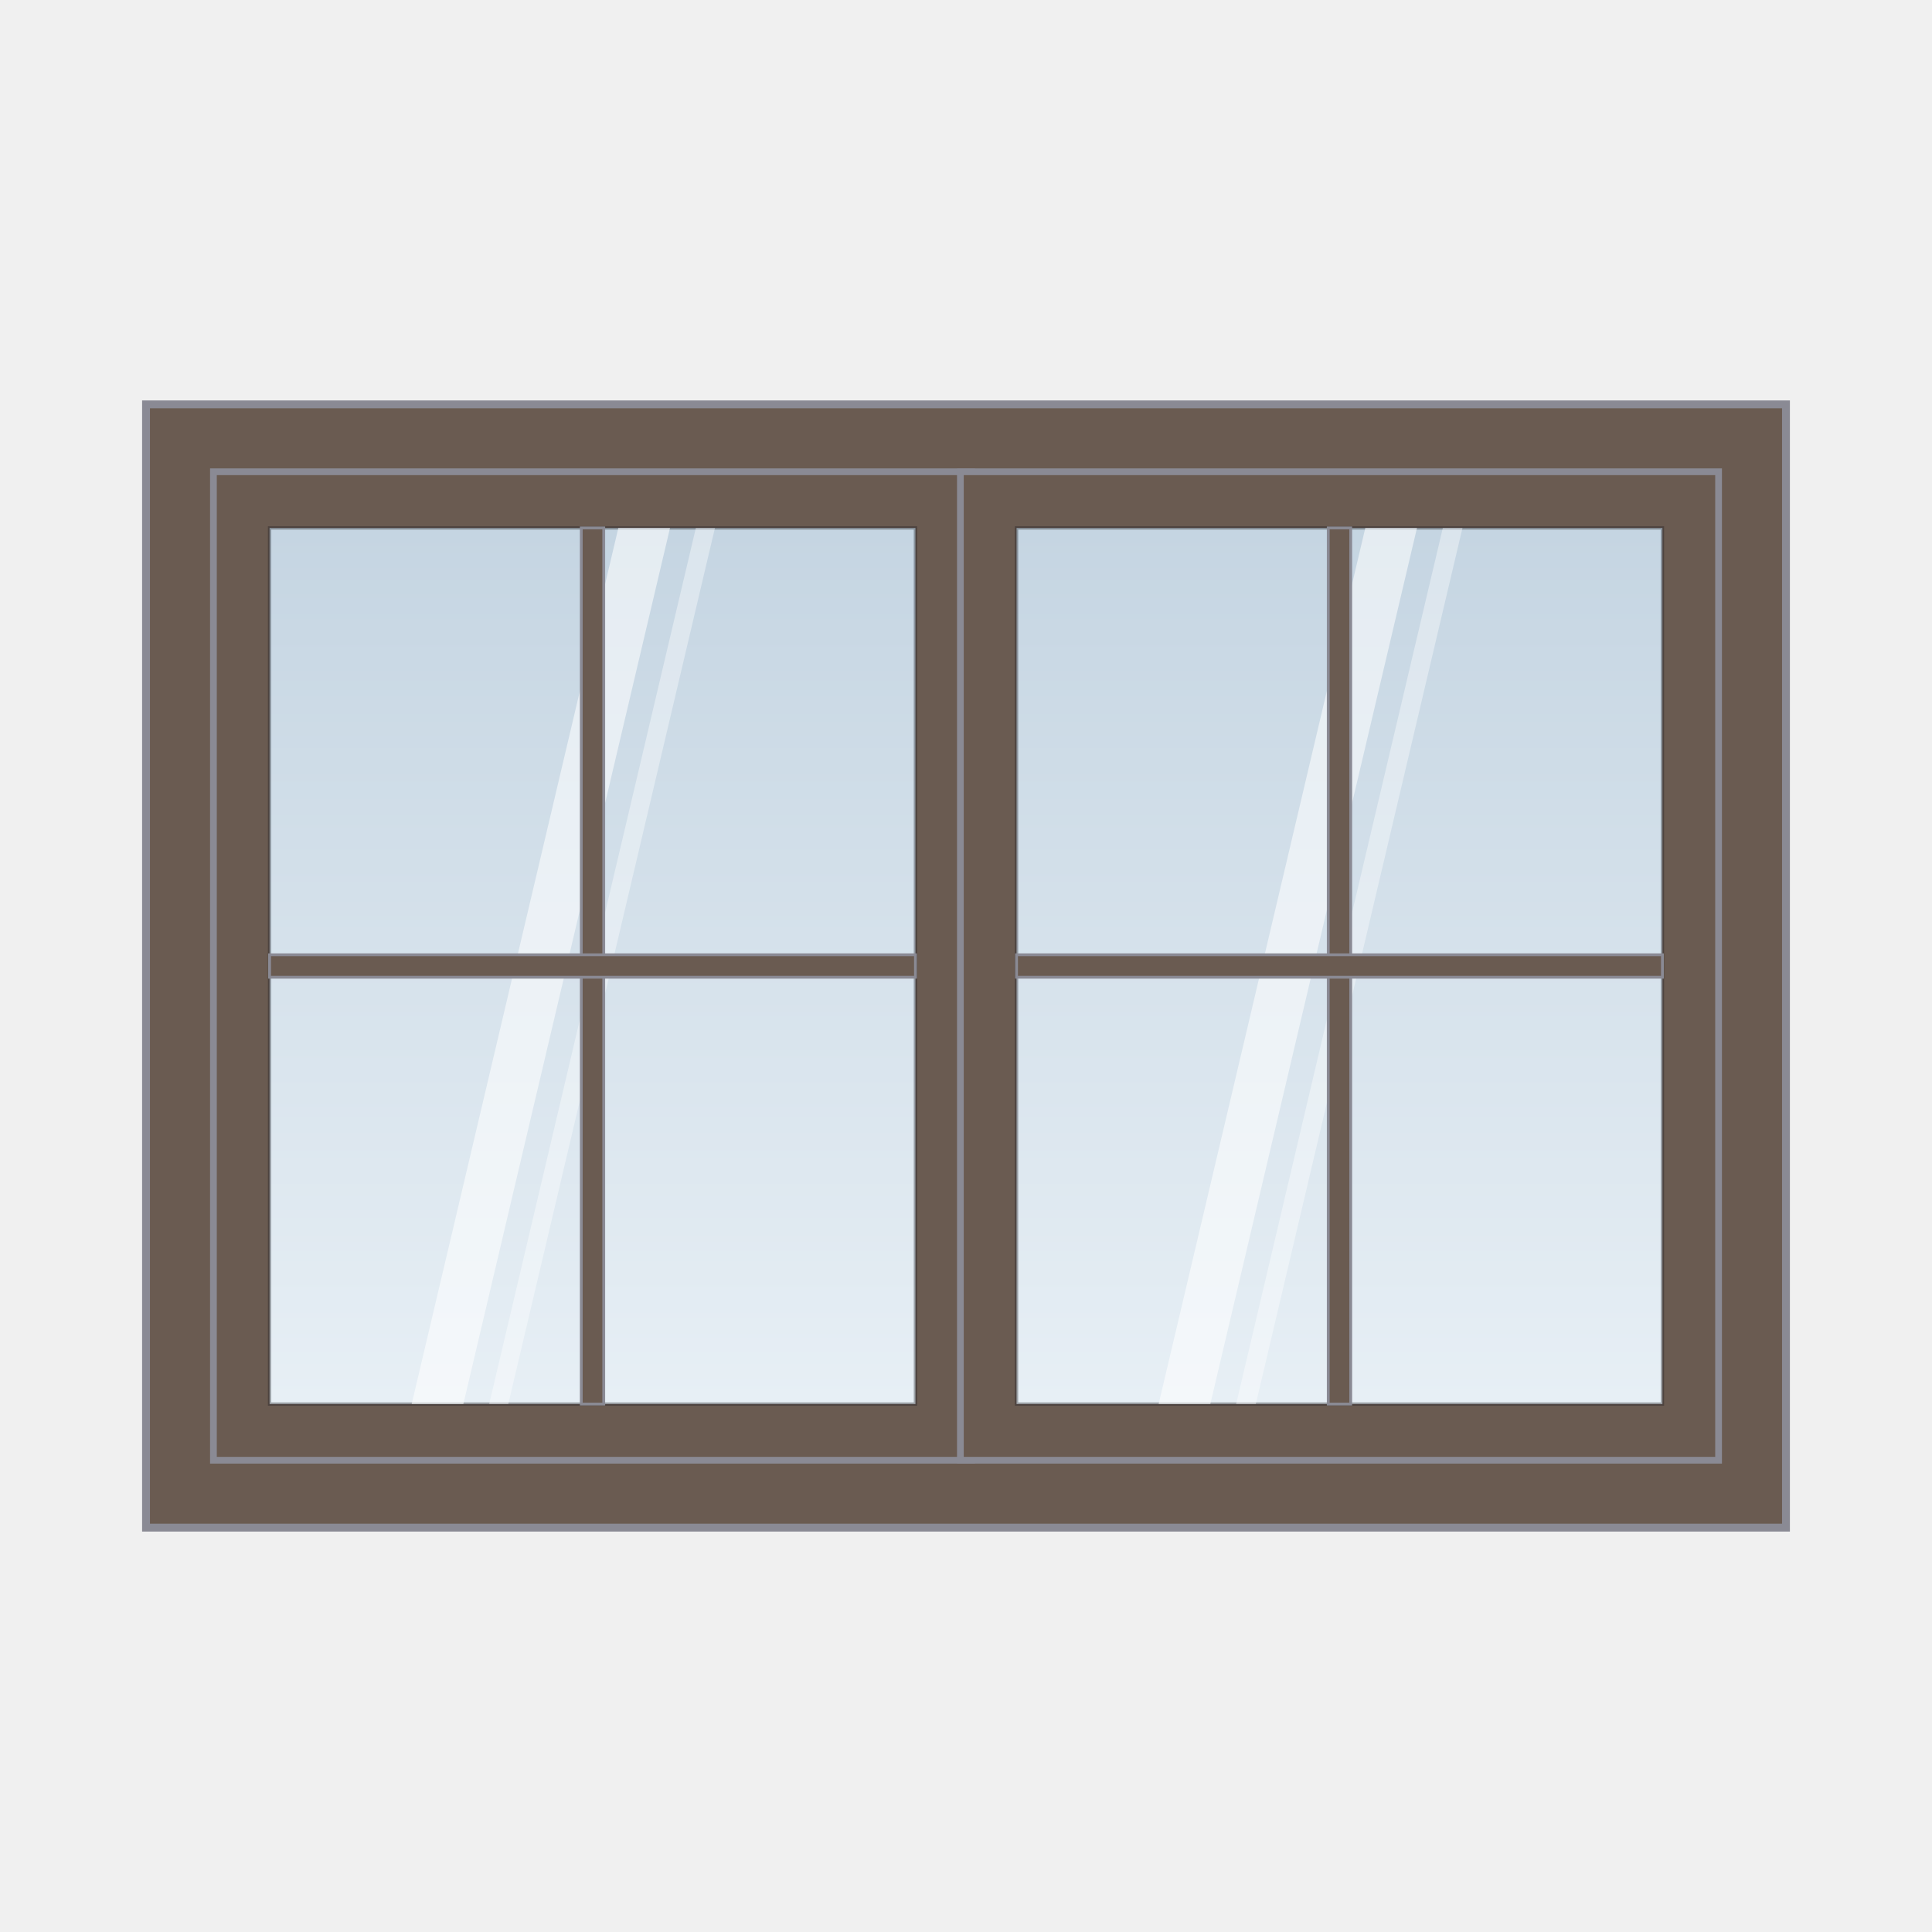
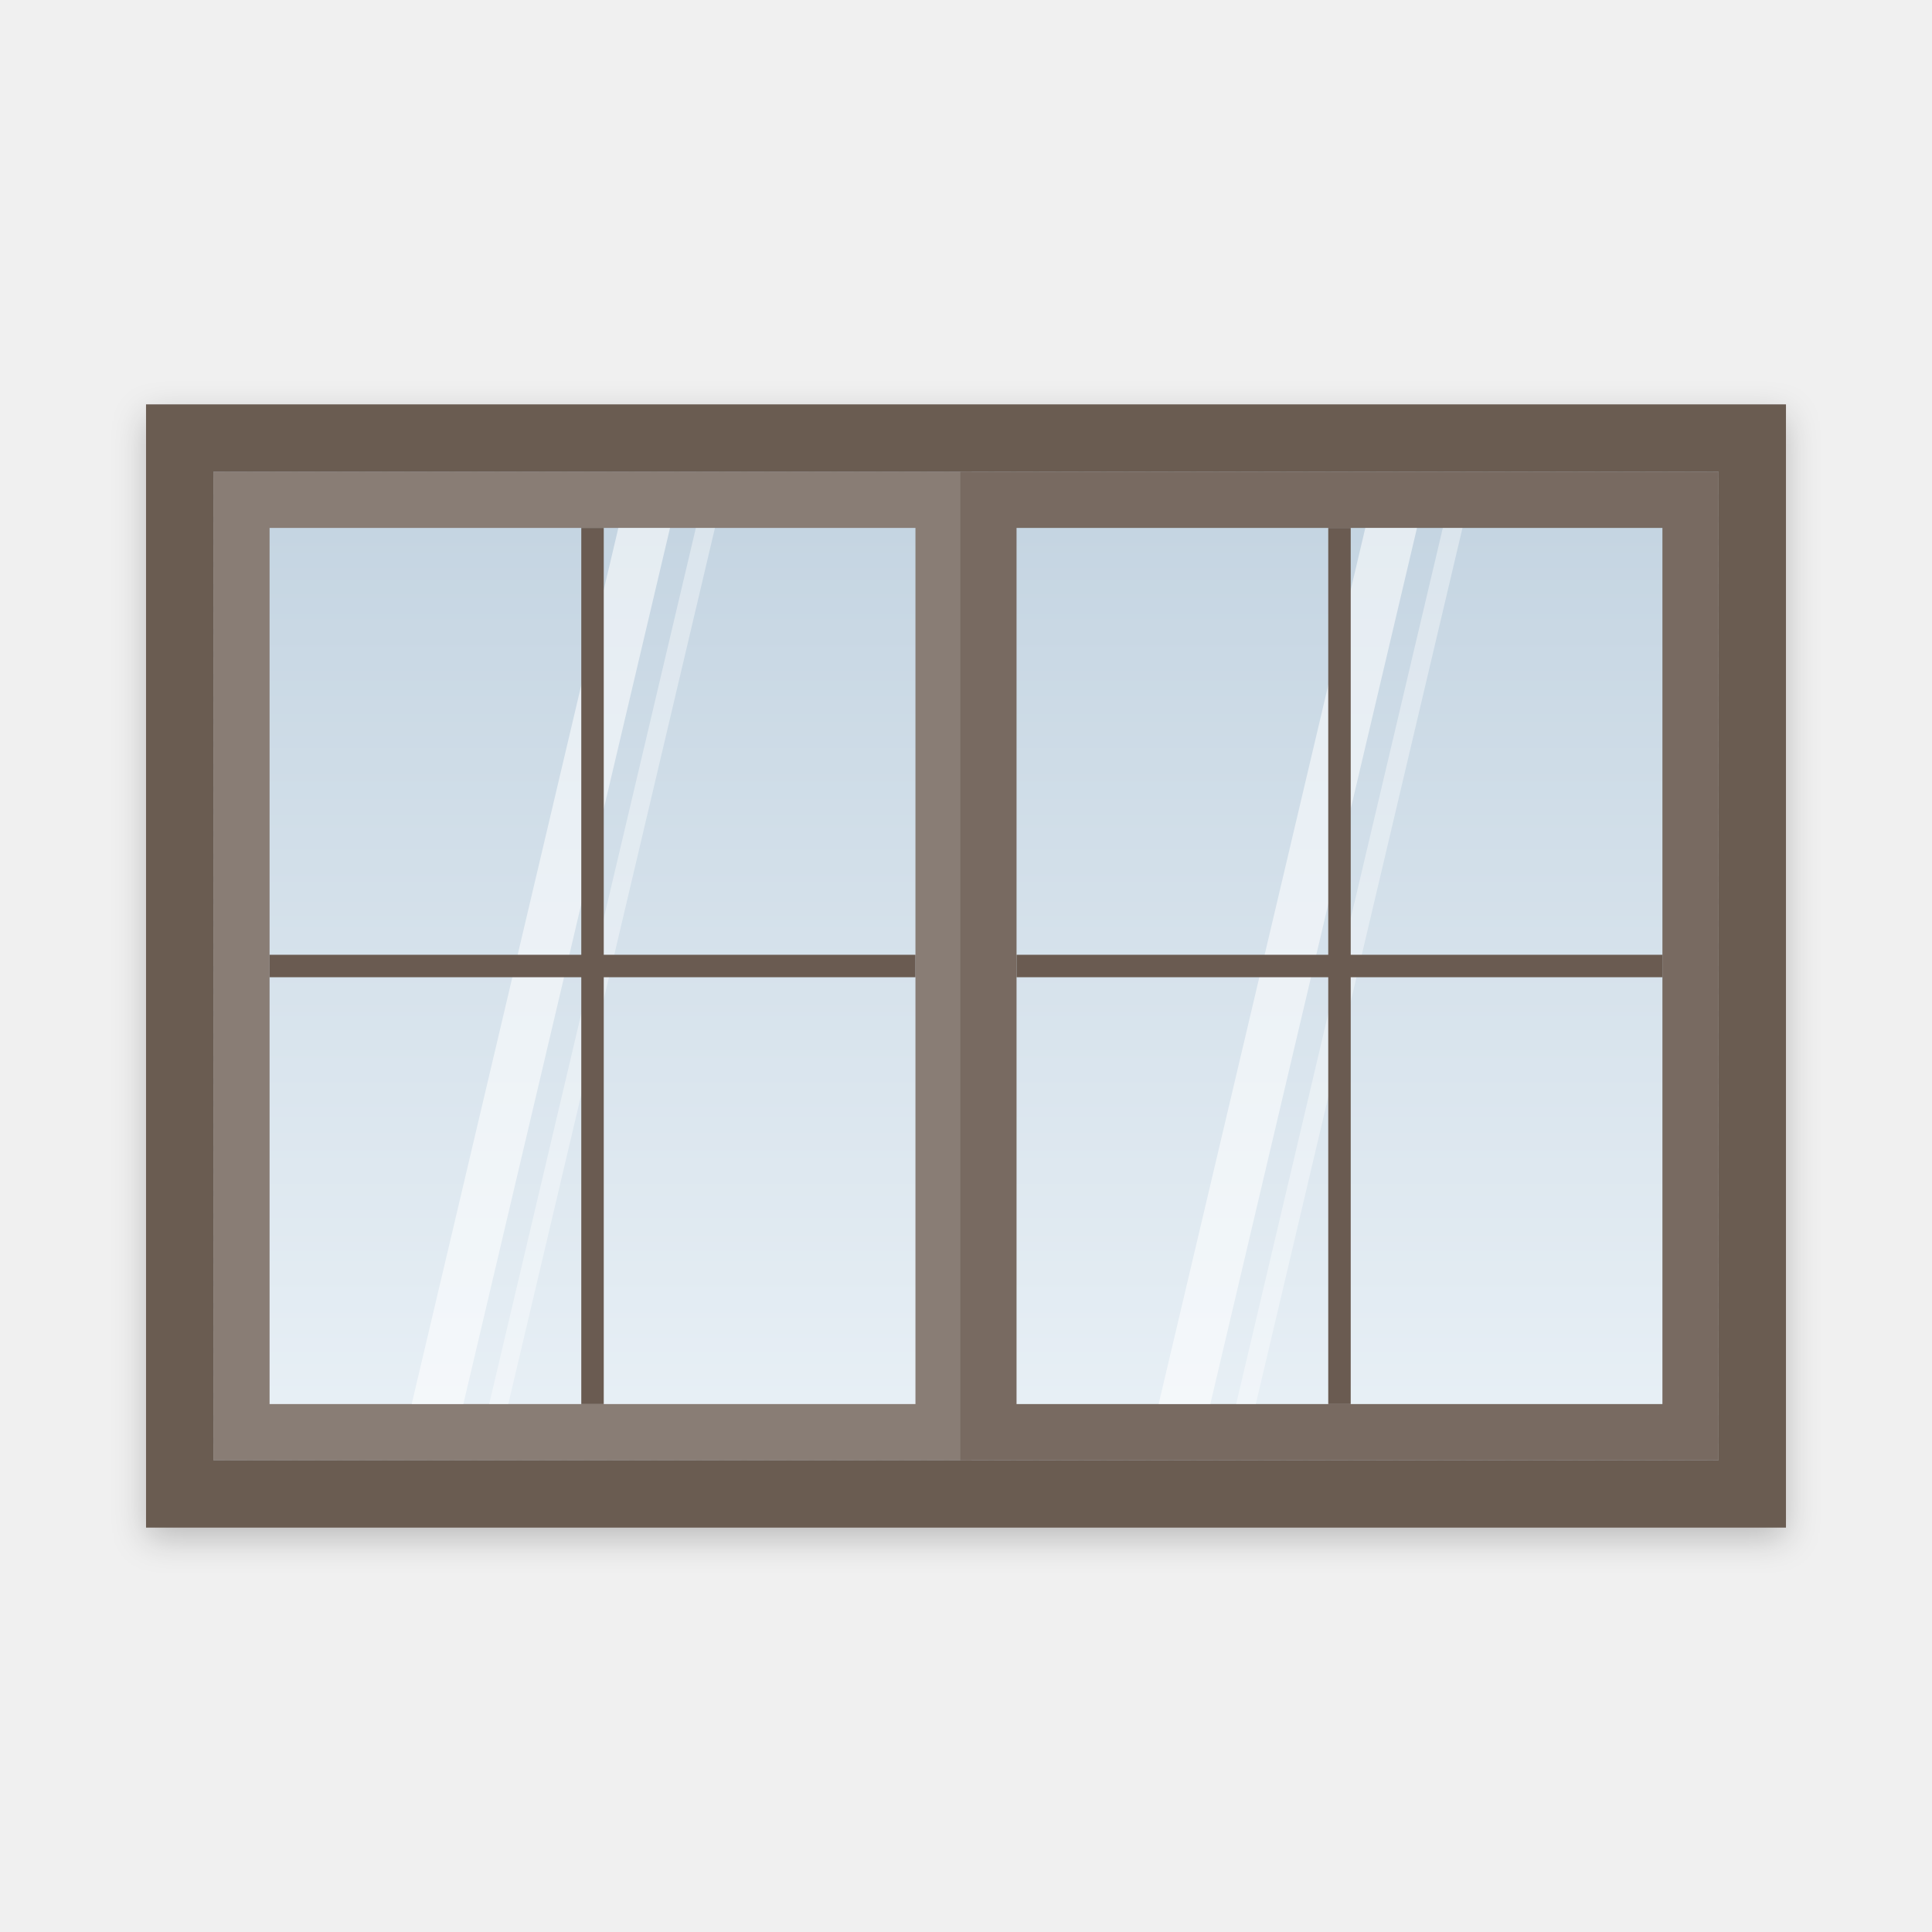
<svg xmlns="http://www.w3.org/2000/svg" viewBox="28.0 28.0 344.0 344.0" width="600" height="600" role="img">
  <defs>
    <linearGradient id="gl" x1="0" y1="0" x2="0" y2="1">
      <stop offset="0" stop-color="#C5D5E2" />
      <stop offset="1" stop-color="#E7EFF5" />
    </linearGradient>
    <pattern id="mesh" width="4" height="4" patternUnits="userSpaceOnUse">
      <rect width="4" height="4" fill="#B9C2CA" />
      <path d="M0 .5H4M.5 0V4" stroke="#19191D" stroke-opacity=".12" stroke-width="1" />
    </pattern>
    <pattern id="pine" width="14" height="14" patternUnits="userSpaceOnUse">
      <rect width="14" height="14" fill="#DFC195" />
      <path d="M3 0V14M9.5 0V14" stroke="#8C6030" stroke-opacity=".13" stroke-width="1" />
      <path d="M6 0V14" stroke="#FFFFFF" stroke-opacity=".12" stroke-width="1.4" />
    </pattern>
+     <filter id="sh" x="-20%" y="-20%" width="140%" height="140%">
+       <feDropShadow dx="0" dy="2" stdDeviation="3" flood-color="#000" flood-opacity=".22" />
+     </filter>
    <linearGradient id="shine" x1="0" y1="0" x2="1" y2="0">
      <stop offset="0" stop-color="#fff" stop-opacity="0" />
      <stop offset=".5" stop-color="#fff" stop-opacity=".75" />
      <stop offset="1" stop-color="#fff" stop-opacity="0" />
    </linearGradient>
  </defs>
-   <rect x="54.0" y="100.0" width="292.0" height="200.0" fill="#6A5B51" stroke="#8A8A94" stroke-width="1.4" />
-   <rect x="66.0" y="112.0" width="268.0" height="176.0" fill="url(#mesh)" stroke="#19191D" stroke-width="0.5" />
+   <rect x="54.0" y="100.0" width="292.0" height="200.0" fill="#6A5B51" filter="url(#sh)" />
+   <rect x="66.0" y="112.0" width="268.0" height="176.0" fill="url(#mesh)" />
  <g>
-     <polygon points="66.0,112.0 201.0,112.0 201.0,288.0 66.0,288.0" fill="#6A5B51" stroke="#8A8A94" stroke-width="1.2" />
-     <polygon points="76.0,122.0 191.0,122.0 191.0,278.0 76.0,278.0" fill="url(#gl)" stroke="#19191D" stroke-width="0.6" stroke-opacity=".35" />
+     <polygon points="66.0,112.0 201.0,112.0 201.0,288.0 66.0,288.0" fill="#6A5B51" />
+     <polygon points="66.0,112.0 201.0,112.0 201.0,288.0 66.0,288.0" fill="#FFFFFF" fill-opacity="0.208" />
+     <polygon points="76.0,122.0 191.0,122.0 191.0,278.0 76.0,278.0" fill="url(#gl)" />
    <polygon points="101.3,278.0 110.5,278.0 147.3,122.0 138.1,122.0" fill="#fff" fill-opacity="0.55" />
    <polygon points="115.1,278.0 118.5,278.0 155.3,122.0 151.9,122.0" fill="#fff" fill-opacity="0.38" />
-     <polygon points="131.5,122.0 135.5,122.0 135.5,278.0 131.5,278.0" fill="#6A5B51" stroke="#8A8A94" stroke-width="0.5" />
-     <polygon points="76.0,198.0 191.0,198.0 191.0,202.0 76.0,202.0" fill="#6A5B51" stroke="#8A8A94" stroke-width="0.5" />
+     <polygon points="131.5,122.0 135.5,122.0 135.5,278.0 131.5,278.0" fill="#6A5B51" />
+     <polygon points="76.0,198.0 191.0,198.0 191.0,202.0 76.0,202.0" fill="#6A5B51" />
  </g>
-   <polygon points="199.0,112.0 334.0,112.0 334.0,288.0 199.0,288.0" fill="#6A5B51" stroke="#8A8A94" stroke-width="1.2" />
-   <polygon points="209.0,122.0 324.0,122.0 324.0,278.0 209.0,278.0" fill="url(#gl)" stroke="#19191D" stroke-width="0.6" stroke-opacity=".35" />
+   <polygon points="199.0,112.0 334.0,112.0 334.0,288.0 199.0,288.0" fill="#6A5B51" />
+   <polygon points="199.0,112.0 334.0,112.0 334.0,288.0 199.0,288.0" fill="#FFFFFF" fill-opacity="0.096" />
+   <polygon points="209.0,122.0 324.0,122.0 324.0,278.0 209.0,278.0" fill="url(#gl)" />
  <polygon points="234.3,278.0 243.5,278.0 280.3,122.0 271.1,122.0" fill="#fff" fill-opacity="0.55" />
  <polygon points="248.1,278.0 251.6,278.0 288.4,122.0 284.9,122.0" fill="#fff" fill-opacity="0.38" />
-   <polygon points="264.5,122.0 268.5,122.0 268.5,278.0 264.5,278.0" fill="#6A5B51" stroke="#8A8A94" stroke-width="0.5" />
-   <polygon points="209.0,198.0 324.0,198.0 324.0,202.0 209.0,202.0" fill="#6A5B51" stroke="#8A8A94" stroke-width="0.5" />
+   <polygon points="264.5,122.0 268.5,122.0 268.5,278.0 264.5,278.0" fill="#6A5B51" />
+   <polygon points="209.0,198.0 324.0,198.0 324.0,202.0 209.0,202.0" fill="#6A5B51" />
</svg>
